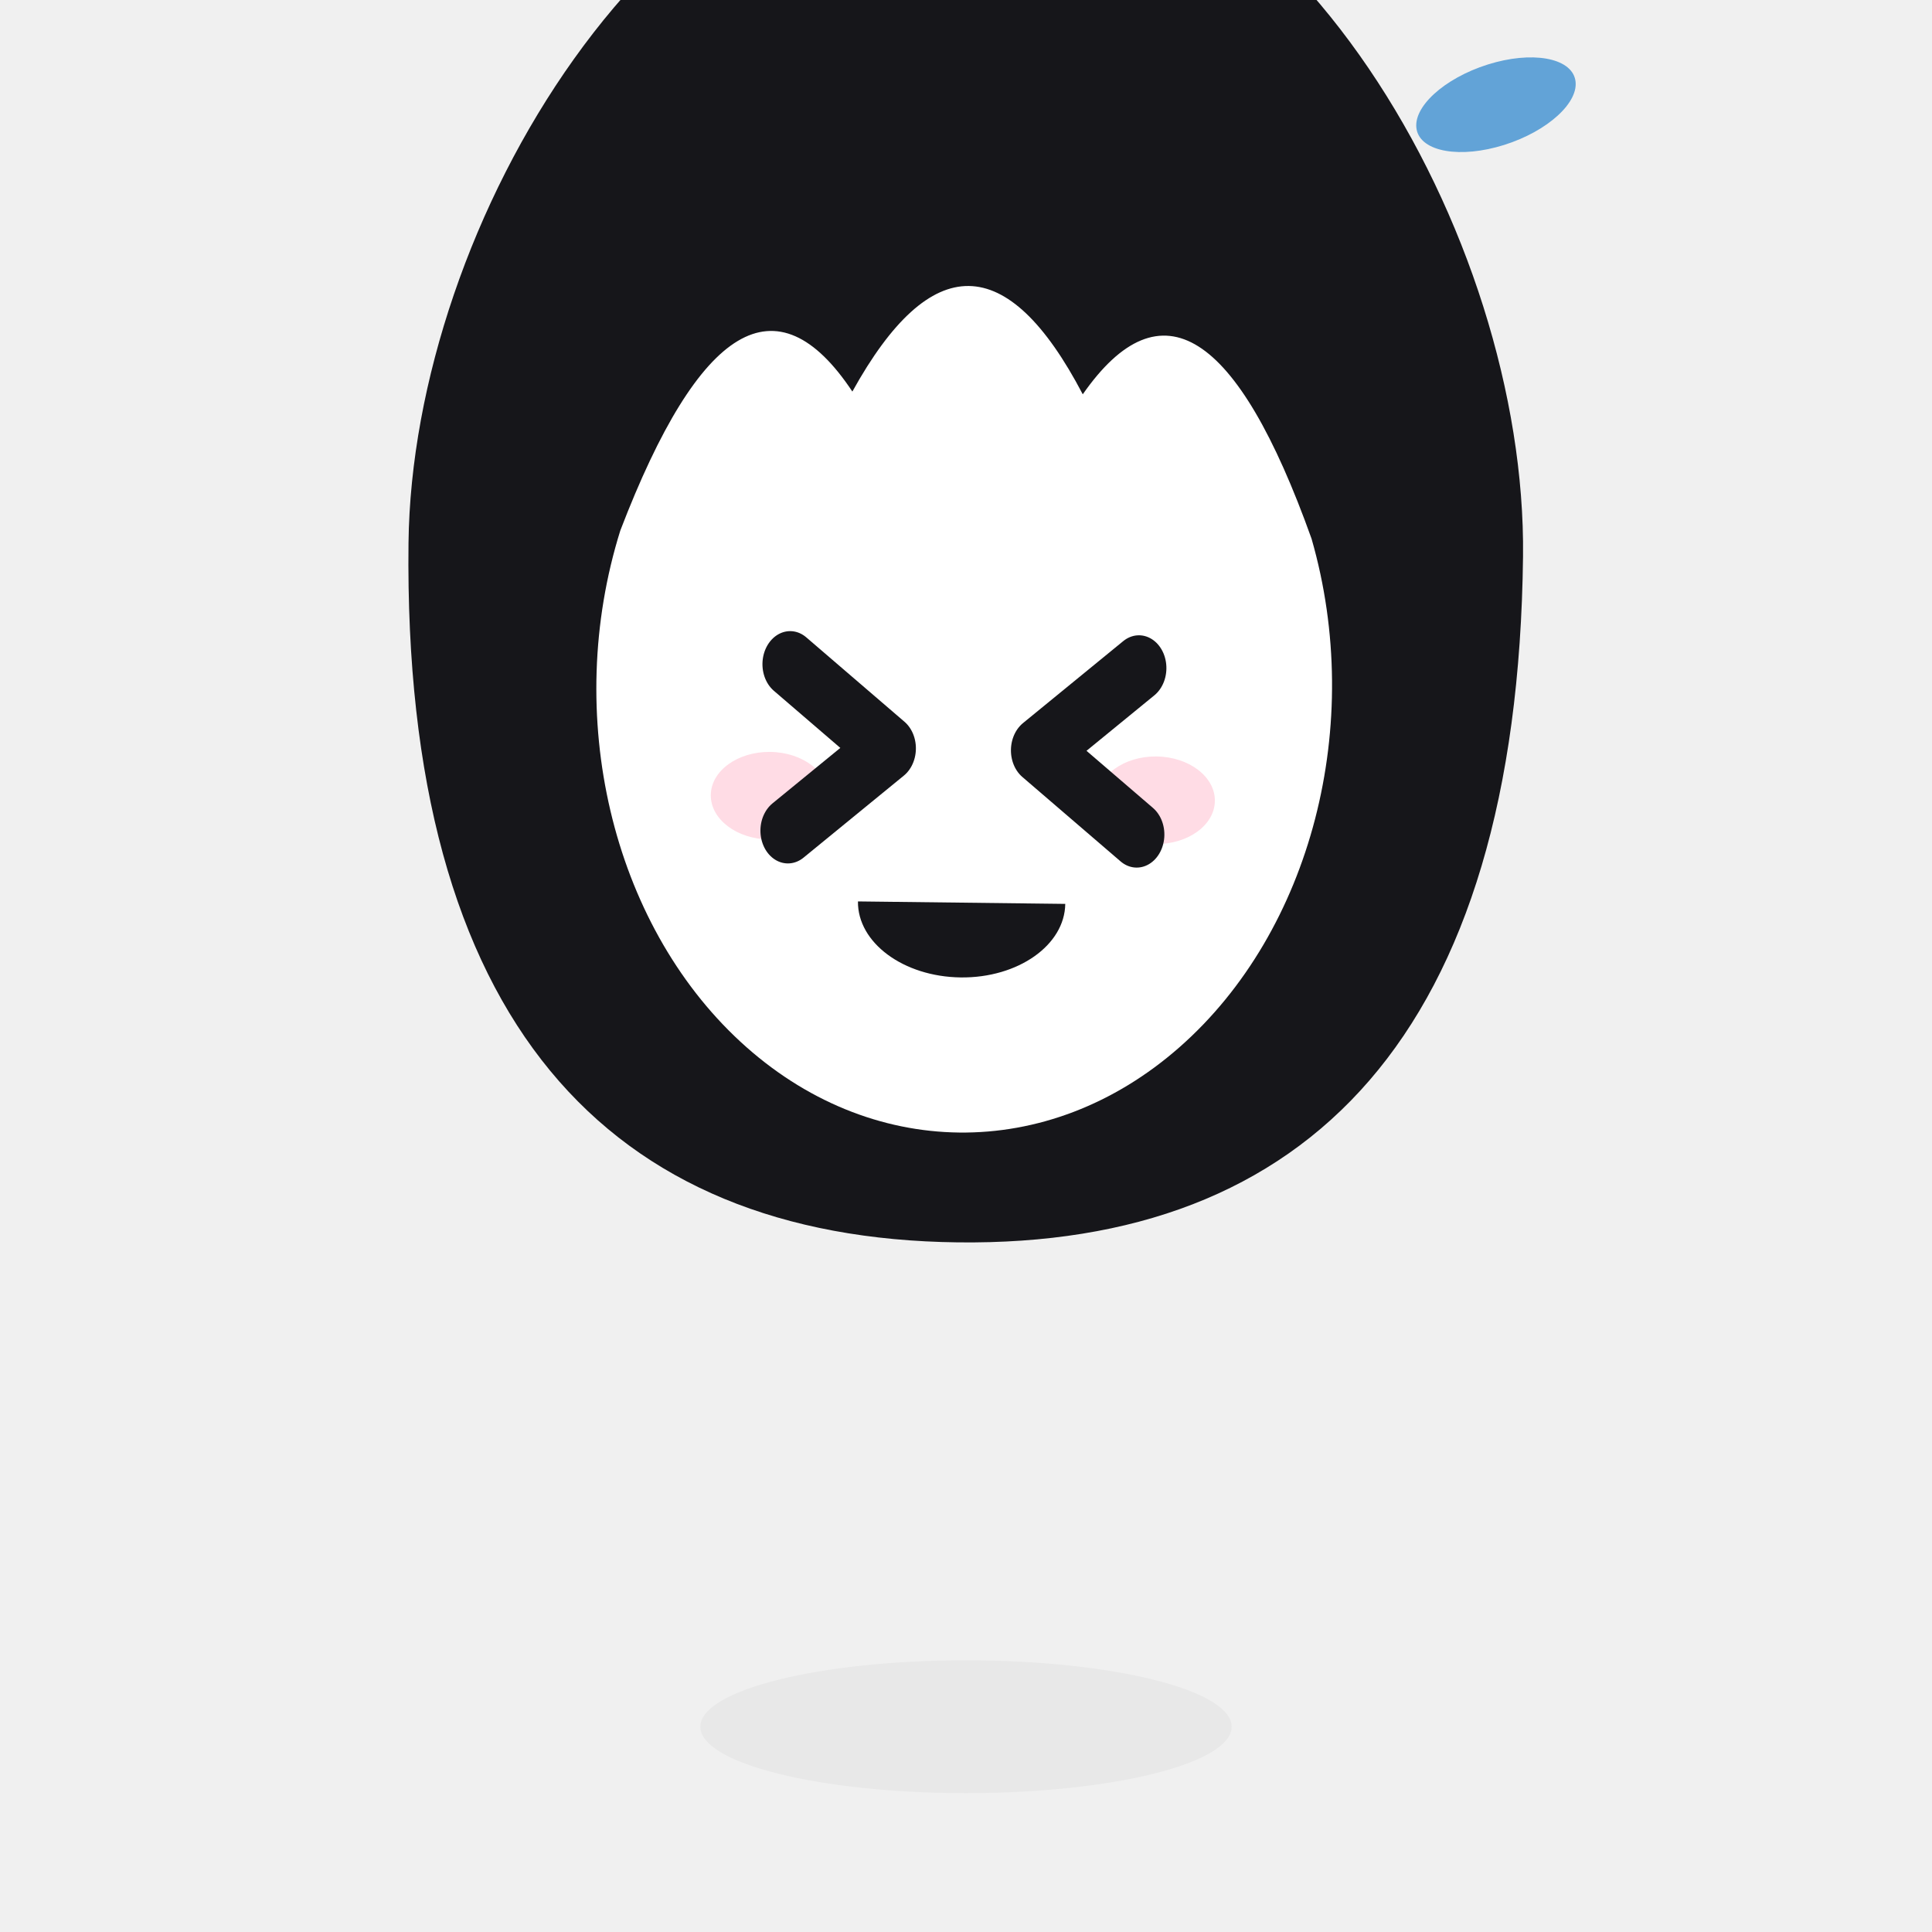
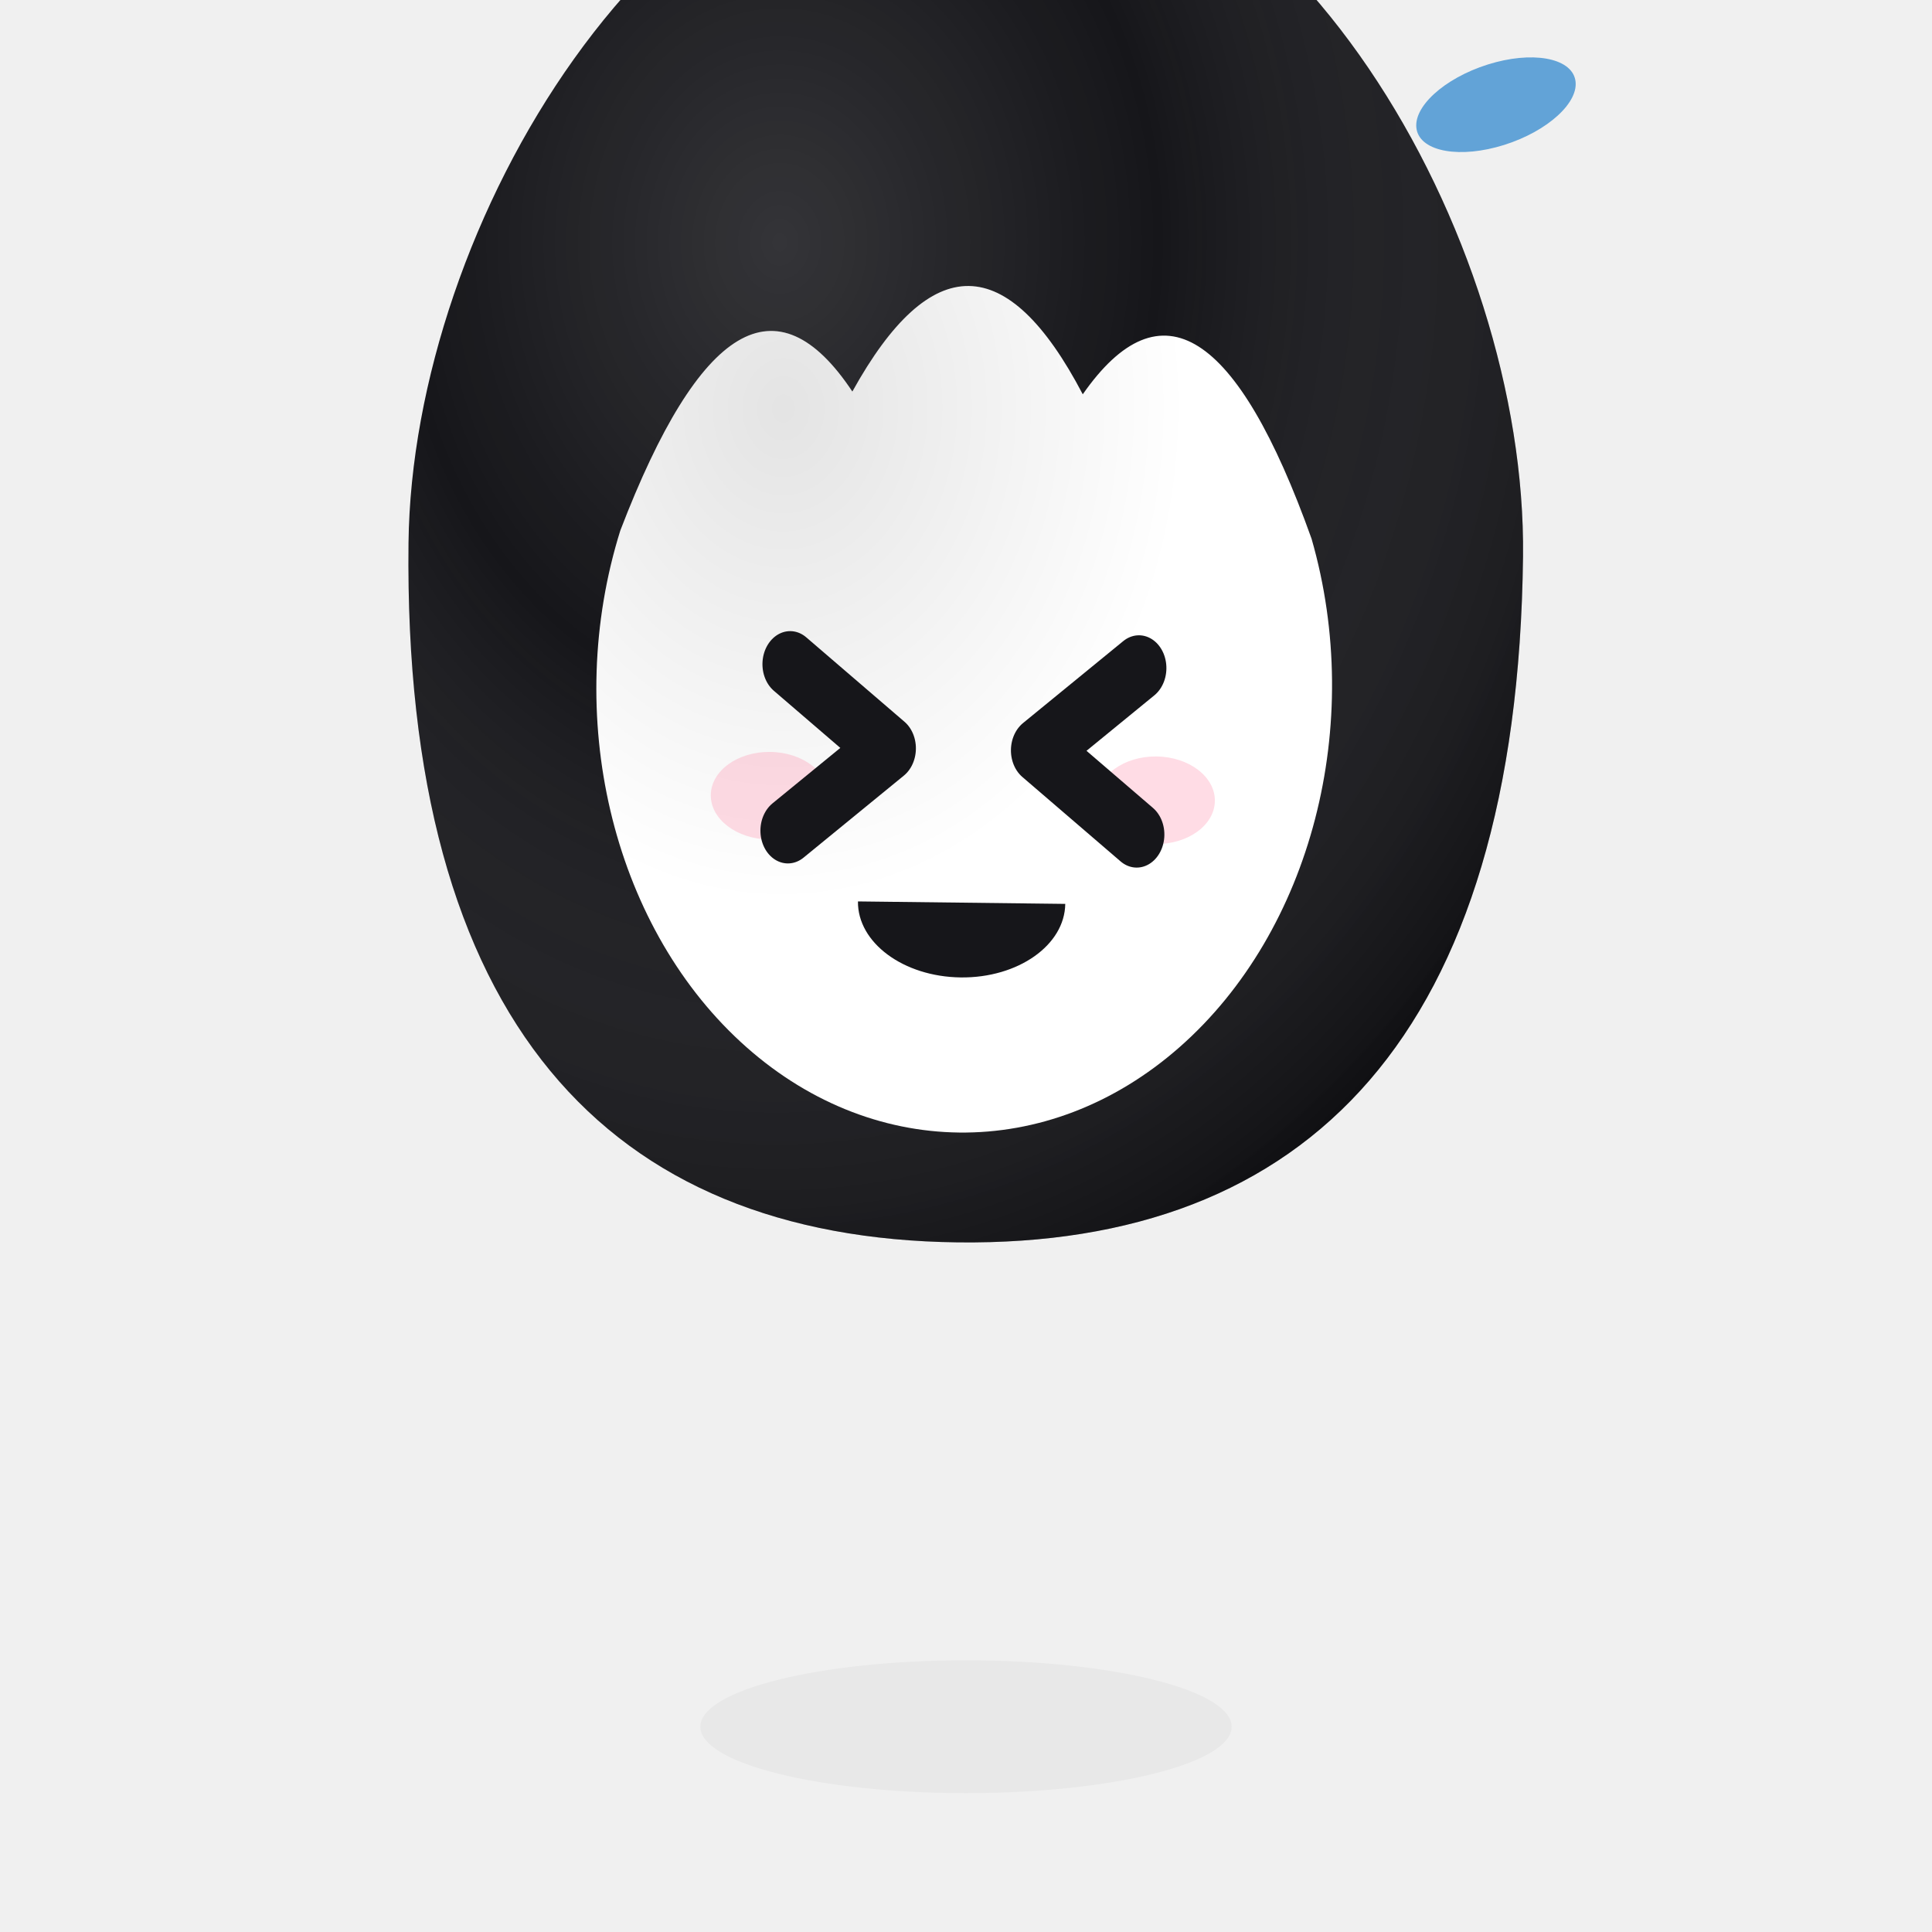
<svg xmlns="http://www.w3.org/2000/svg" width="320" height="320" viewBox="0 0 320 320">
  <defs>
+     <radialGradient id="bg0" gradientUnits="userSpaceOnUse" cx="-34" cy="-41.6" r="162" fx="-34" fy="-41.6">
+       <stop offset="0" stop-color="rgba(255,255,255,0.13)" />
+       <stop offset="0.42" stop-color="rgba(255,255,255,0)" />
+       <stop offset="1" stop-color="rgba(0,0,0,0.26)" />
+     </radialGradient>
    <clipPath id="bc1">
+       <path d="M62.02 0.716C71.993 27.71 62.802 57.953 39.412 75.108C16.023 92.262 -16.023 92.262 -39.412 75.108C-62.802 57.953 -71.993 27.71 -62.02 0.716Q-41.346 -44.652 -20.673 -19.959Q0 -51.169 20.673 -19.959Q41.346 -44.652 62.02 0.716Z" transform="matrix(0.923 0.011 -0.013 1.135 160 87.735)" />
+     </clipPath>
+     <radialGradient id="bg1" gradientUnits="userSpaceOnUse" cx="-33" cy="-17.359" r="120.287" fx="-33" fy="-17.359">
+       <stop offset="0" stop-color="rgba(0,0,0,0.107)" />
+       <stop offset="0.6" stop-color="rgba(0,0,0,0)" />
+     </radialGradient>
+     <clipPath id="bc2">
      <path d="M62.02 0.716C71.993 27.71 62.802 57.953 39.412 75.108C16.023 92.262 -16.023 92.262 -39.412 75.108C-62.802 57.953 -71.993 27.71 -62.02 0.716Q-41.346 -44.652 -20.673 -19.959Q0 -51.169 20.673 -19.959Q41.346 -44.652 62.02 0.716Z" transform="matrix(0.923 0.011 -0.013 1.135 160 87.735)" />
    </clipPath>
  </defs>
  <path d="M44 126C44 132.075 24.301 137 0 137C-24.301 137 -44 132.075 -44 126C-44 119.925 -24.301 115 0 115C24.301 115 44 119.925 44 126" fill="rgba(22,22,26,0.13)" fill-opacity="0.25" transform="matrix(1 0 0 1 160 160)" />
  <path d="M0 -104C56.792 -104 100 -43.68 100 2.912C100 72.8 62.674 104 0 104C-62.674 104 -100 72.8 -100 2.912C-100 -43.68 -56.792 -104 0 -104Z" fill="#16161A" transform="matrix(0.923 0.011 -0.013 1.135 160 87.735)" />
+   <path d="M0 -104C56.792 -104 100 -43.68 100 2.912C100 72.8 62.674 104 0 104C-62.674 104 -100 72.8 -100 2.912C-100 -43.68 -56.792 -104 0 -104Z" fill="url(#bg0)" transform="matrix(0.923 0.011 -0.013 1.135 160 87.735)" />
  <path d="M62.02 0.716C71.993 27.71 62.802 57.953 39.412 75.108C16.023 92.262 -16.023 92.262 -39.412 75.108C-62.802 57.953 -71.993 27.71 -62.02 0.716Q-41.346 -44.652 -20.673 -19.959Q0 -51.169 20.673 -19.959Q41.346 -44.652 62.02 0.716Z" fill="#FFFFFF" transform="matrix(0.923 0.011 -0.013 1.135 160 87.735)" />
+   <g clip-path="url(#bc1)">
+     <path d="M62.02 0.716C71.993 27.71 62.802 57.953 39.412 75.108C16.023 92.262 -16.023 92.262 -39.412 75.108C-62.802 57.953 -71.993 27.71 -62.02 0.716Q-41.346 -44.652 -20.673 -19.959Q0 -51.169 20.673 -19.959Q41.346 -44.652 62.02 0.716Z" fill="url(#bg1)" transform="matrix(0.923 0.011 -0.013 1.135 160 87.735)" />
+   </g>
  <path d="M11.5 0C11.5 3.866 6.351 7 0 7C-6.351 7 -11.5 3.866 -11.5 0C-11.5 -3.866 -6.351 -7 0 -7C6.351 -7 11.5 -3.866 11.5 0" fill="rgba(255,138,168,0.42)" fill-opacity="0.7" transform="matrix(0.848 0.01 -0.012 1.036 127.483 131.792)" />
  <path d="M11.5 0C11.5 3.866 6.351 7 0 7C-6.351 7 -11.5 3.866 -11.5 0C-11.5 -3.866 -6.351 -7 0 -7C6.351 -7 11.5 -3.866 11.5 0" fill="rgba(255,138,168,0.42)" fill-opacity="0.7" transform="matrix(0.848 0.01 -0.012 1.036 191.47 132.546)" />
-   <g clip-path="url(#bc1)">
+   <g clip-path="url(#bc2)">
    <path d="M-9.92 -12.896L8.432 0L-9.92 12.896" fill="none" stroke="#16161A" stroke-width="10.2" stroke-linecap="round" stroke-linejoin="round" transform="matrix(0.896 0.011 -0.013 1.069 139.576 123.882)" />
    <path d="M-9.92 -12.896L8.432 0L-9.92 12.896" fill="none" stroke="#16161A" stroke-width="10.2" stroke-linecap="round" stroke-linejoin="round" transform="matrix(-0.896 -0.011 -0.013 1.069 179.567 124.353)" />
    <path d="M-18.6 0L18.6 0C18.6 7.323 10.272 13.26 0 13.26C-10.272 13.26 -18.6 7.323 -18.6 0Z" fill="#16161A" transform="matrix(0.923 0.011 -0.011 0.934 159.272 149.508)" />
  </g>
  <path d="M11.61 0C11.61 12.939 6.412 23.428 0 23.428C-6.412 23.428 -11.61 12.939 -11.61 0C-11.61 -12.939 -6.412 -23.428 0 -23.428C6.412 -23.428 11.61 -12.939 11.61 0" fill="#1478C9" fill-opacity="0.644" transform="matrix(0.873 0.365 -0.301 1.075 212.124 -52.571)" />
  <path d="M8.564 0C8.564 10.697 4.73 19.368 0 19.368C-4.73 19.368 -8.564 10.697 -8.564 0C-8.564 -10.697 -4.73 -19.368 0 -19.368C4.73 -19.368 8.564 -10.697 8.564 0" fill="#1478C9" fill-opacity="0.644" transform="matrix(0.545 0.913 -0.745 0.675 240.09 -24.117)" />
  <path d="M6.053 0C6.053 8.105 3.343 14.676 0 14.676C-3.343 14.676 -6.053 8.105 -6.053 0C-6.053 -8.105 -3.343 -14.676 0 -14.676C3.343 -14.676 6.053 -8.105 6.053 0" fill="#1478C9" fill-opacity="0.644" transform="matrix(0.225 1.1 -0.895 0.282 247.779 17.345)" />
</svg>
